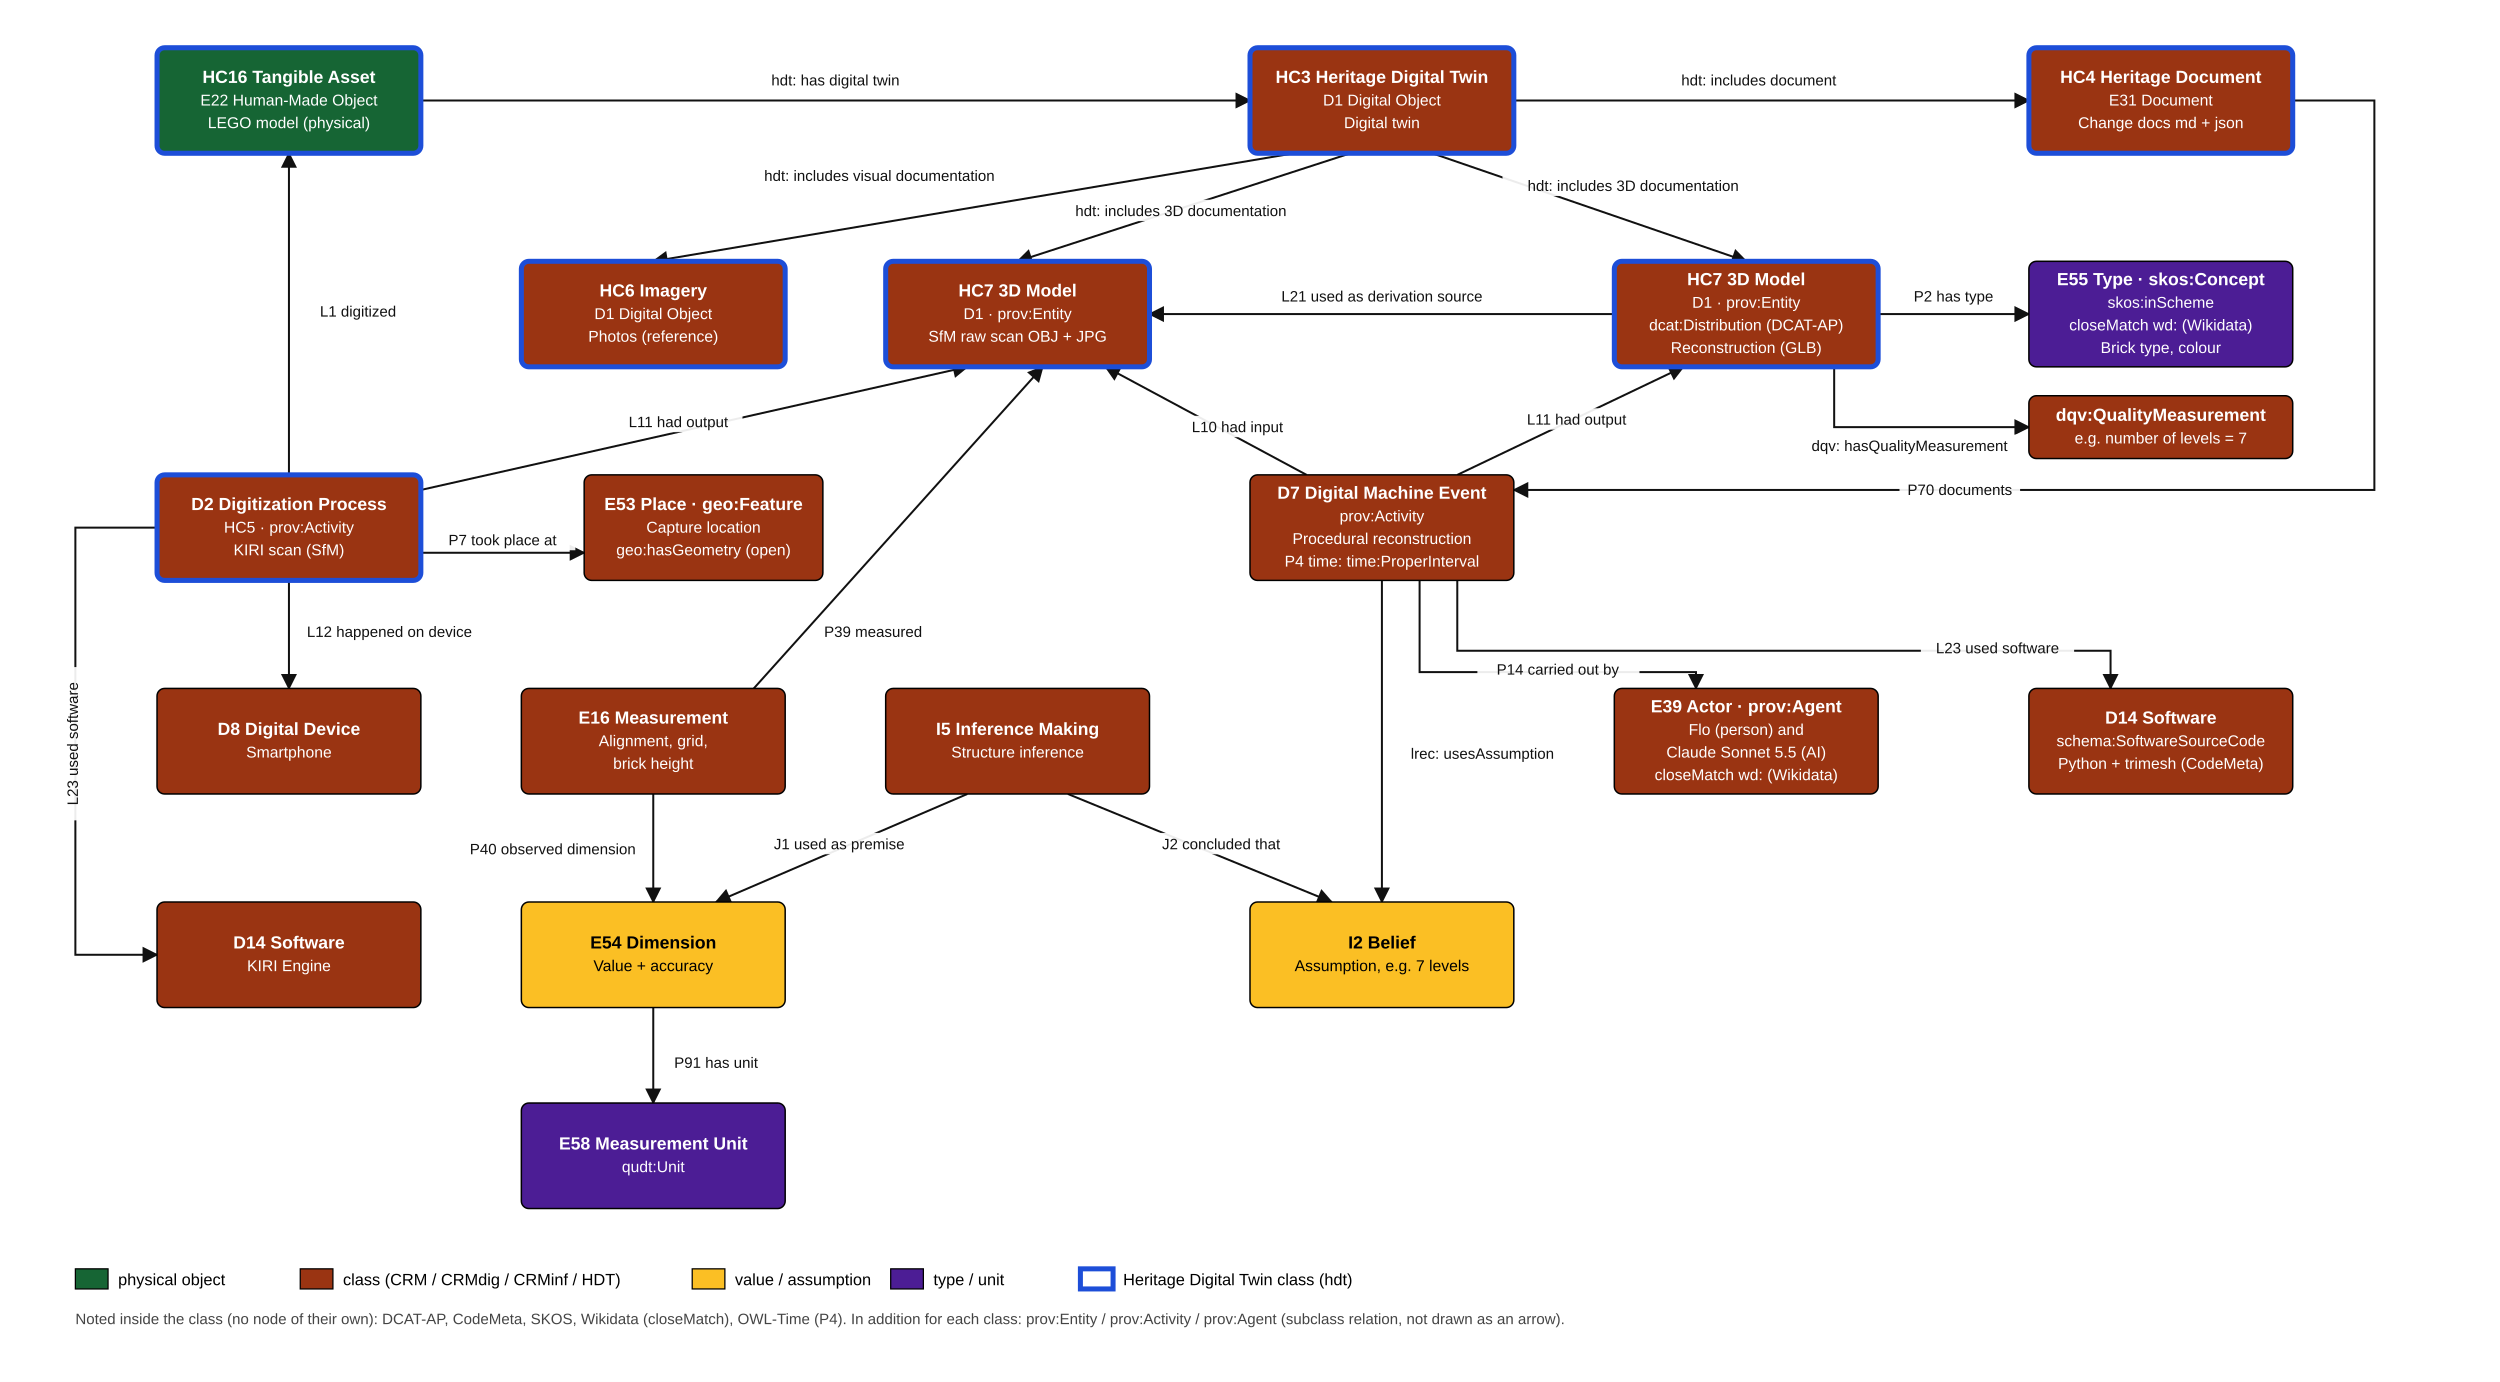
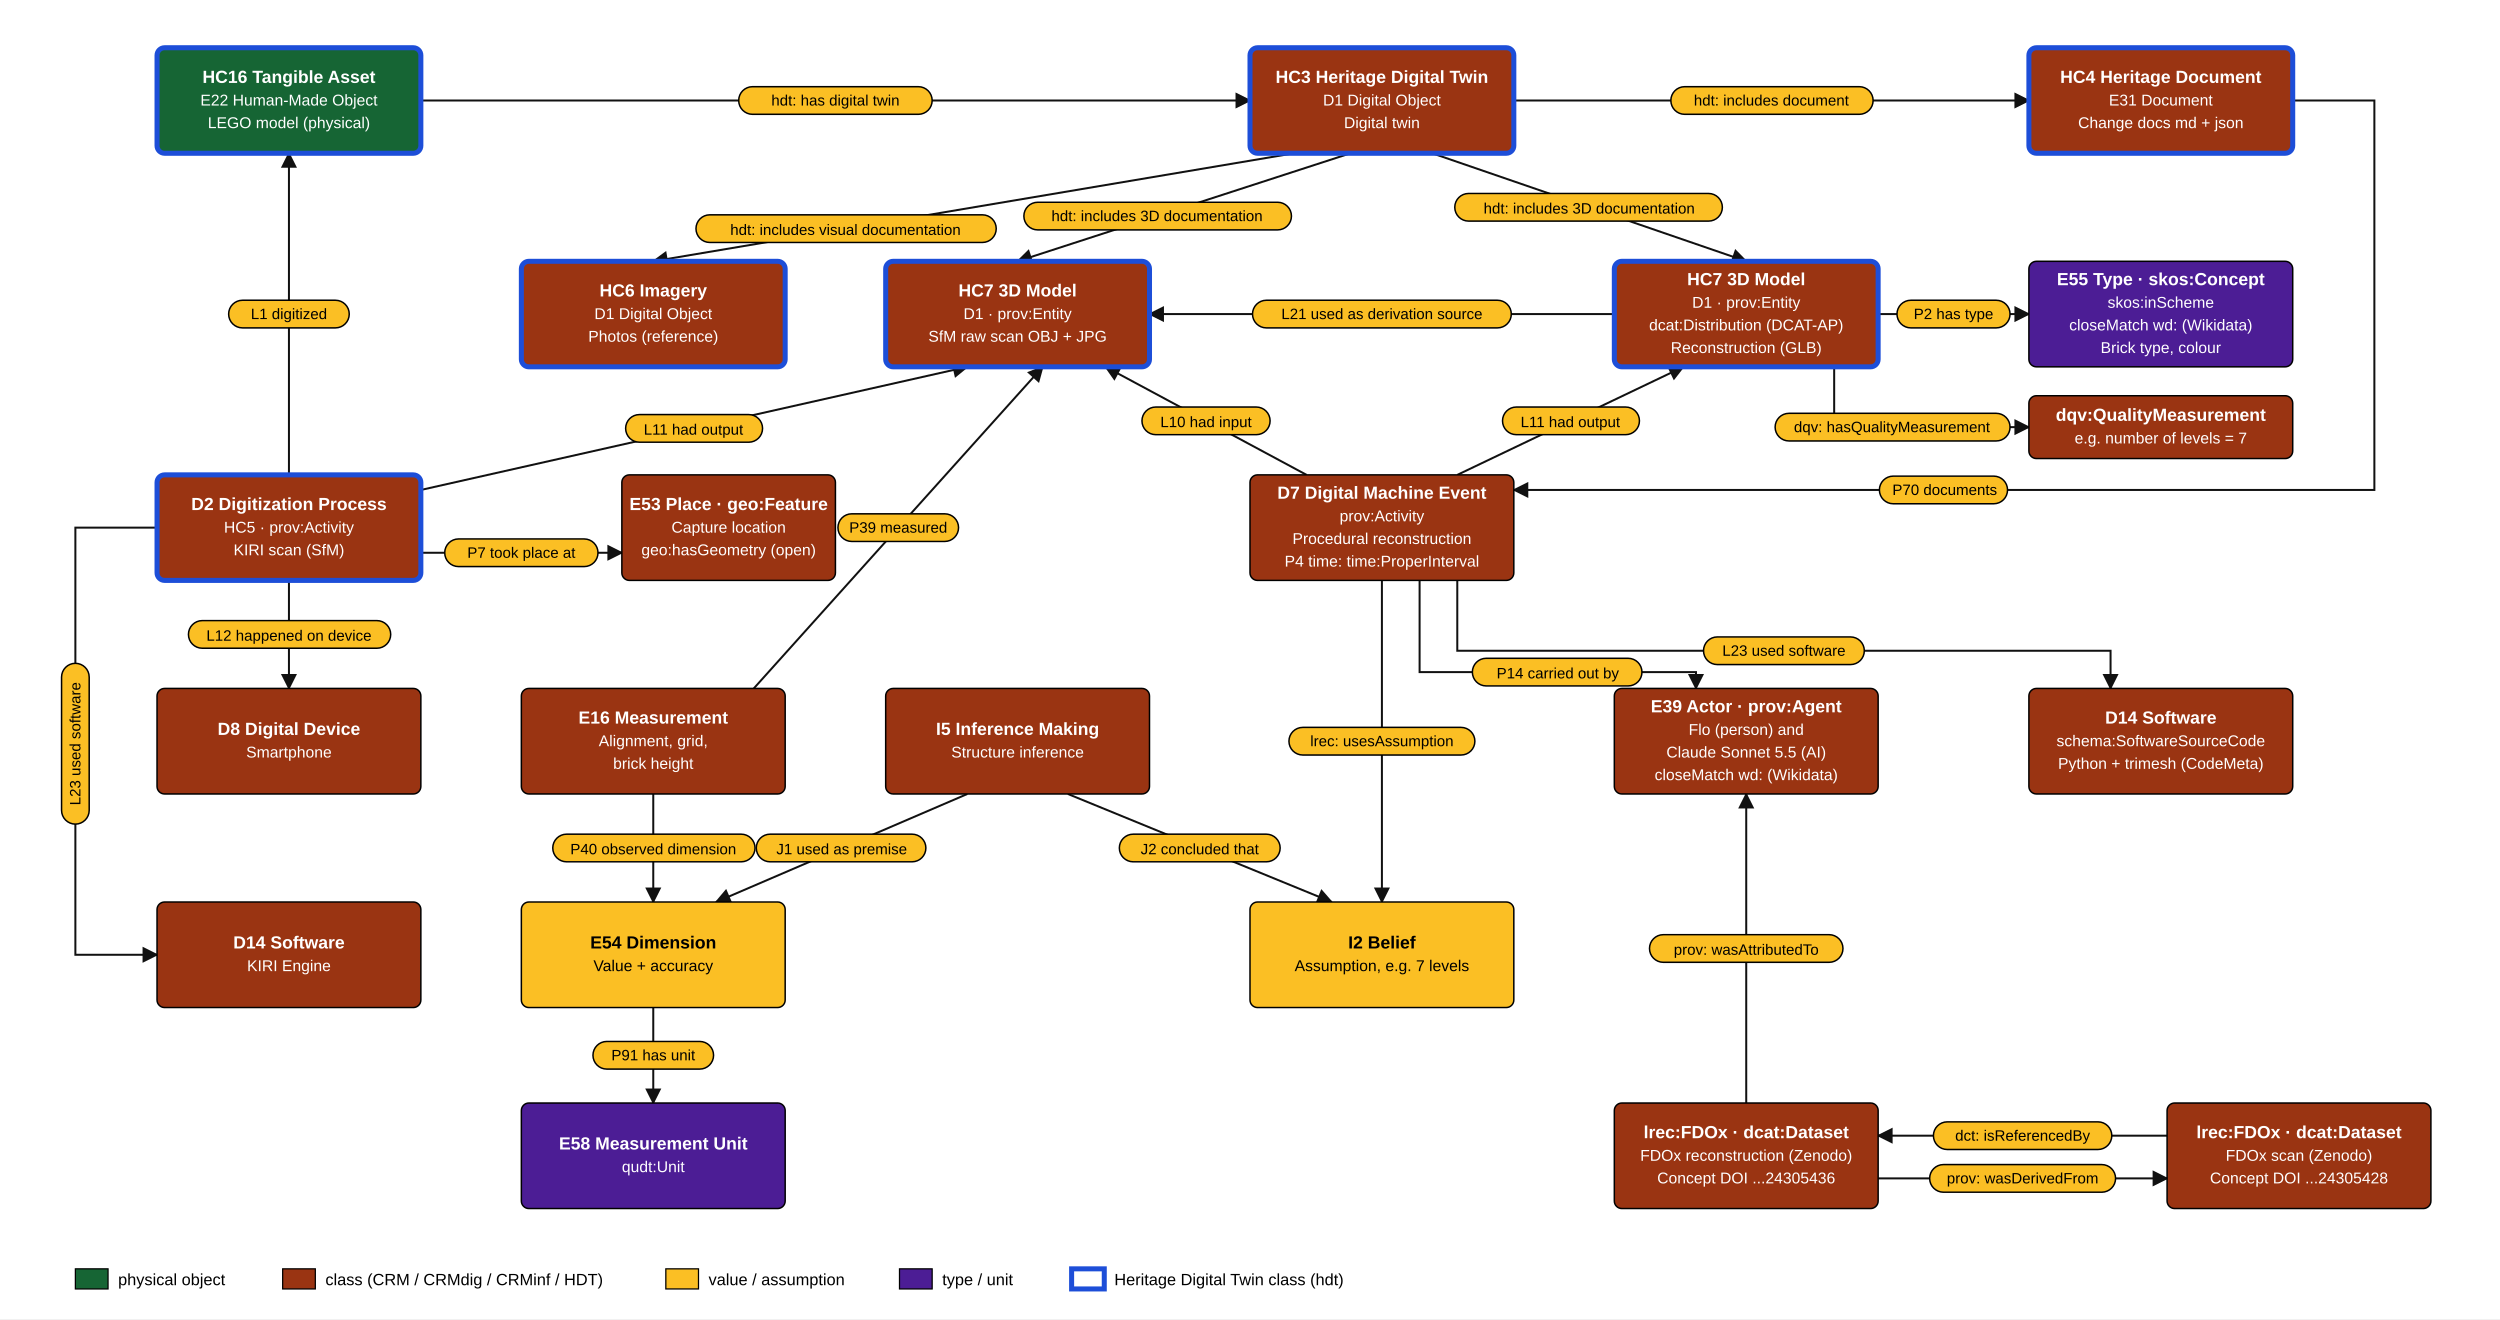
- <svg xmlns="http://www.w3.org/2000/svg" width="1990" height="1100" viewBox="0 0 1990 1100" font-family="Arial,Helvetica,sans-serif">
+ <svg xmlns="http://www.w3.org/2000/svg" width="1990" height="1050" viewBox="0 0 1990 1050" font-family="Arial,Helvetica,sans-serif">
  <defs>
    <marker id="a" viewBox="0 0 10 10" refX="9" refY="5" markerWidth="8" markerHeight="8" orient="auto-start-reverse">
      <path d="M0 0L10 5L0 10z" fill="#111" />
    </marker>
  </defs>
-   <rect width="1990" height="1100" fill="#fff" />
+   <rect width="1990" height="1050" fill="#fff" />
  <path d="M335 80 L995 80" fill="none" stroke="#111" stroke-width="1.6" marker-end="url(#a)" />
  <path d="M1030 122 L520 208" fill="none" stroke="#111" stroke-width="1.6" marker-end="url(#a)" />
  <path d="M1075 122 L810 208" fill="none" stroke="#111" stroke-width="1.6" marker-end="url(#a)" />
  <path d="M1140 122 L1390 208" fill="none" stroke="#111" stroke-width="1.6" marker-end="url(#a)" />
  <path d="M1205 80 L1615 80" fill="none" stroke="#111" stroke-width="1.6" marker-end="url(#a)" />
  <path d="M230 378 L230 122" fill="none" stroke="#111" stroke-width="1.6" marker-end="url(#a)" />
  <path d="M335 390 L770 292" fill="none" stroke="#111" stroke-width="1.6" marker-end="url(#a)" />
  <path d="M1040 378 L880 292" fill="none" stroke="#111" stroke-width="1.6" marker-end="url(#a)" />
  <path d="M1160 378 L1340 292" fill="none" stroke="#111" stroke-width="1.6" marker-end="url(#a)" />
  <path d="M1285 250 L915 250" fill="none" stroke="#111" stroke-width="1.6" marker-end="url(#a)" />
  <path d="M1495 250 L1615 250" fill="none" stroke="#111" stroke-width="1.6" marker-end="url(#a)" />
  <path d="M1825 80 L1890 80 L1890 390 L1205 390" fill="none" stroke="#111" stroke-width="1.6" marker-end="url(#a)" />
  <path d="M600 548 L830 292" fill="none" stroke="#111" stroke-width="1.6" marker-end="url(#a)" />
  <path d="M520 632 L520 718" fill="none" stroke="#111" stroke-width="1.6" marker-end="url(#a)" />
  <path d="M520 802 L520 878" fill="none" stroke="#111" stroke-width="1.6" marker-end="url(#a)" />
  <path d="M770 632 L570 718" fill="none" stroke="#111" stroke-width="1.6" marker-end="url(#a)" />
  <path d="M850 632 L1060 718" fill="none" stroke="#111" stroke-width="1.6" marker-end="url(#a)" />
  <path d="M1100 462 L1100 718" fill="none" stroke="#111" stroke-width="1.6" marker-end="url(#a)" />
  <path d="M230 462 L230 548" fill="none" stroke="#111" stroke-width="1.6" marker-end="url(#a)" />
  <path d="M125 420 L60 420 L60 760 L125 760" fill="none" stroke="#111" stroke-width="1.6" marker-end="url(#a)" />
  <path d="M1130 462 L1130 535 L1350 535 L1350 548" fill="none" stroke="#111" stroke-width="1.6" marker-end="url(#a)" />
-   <path d="M335 440 L465 440" fill="none" stroke="#111" stroke-width="1.6" marker-end="url(#a)" />
+   <path d="M335 440 L495 440" fill="none" stroke="#111" stroke-width="1.6" marker-end="url(#a)" />
  <path d="M1460 292 L1460 340 L1615 340" fill="none" stroke="#111" stroke-width="1.6" marker-end="url(#a)" />
+   <path d="M1725 904 L1495 904" fill="none" stroke="#111" stroke-width="1.6" marker-end="url(#a)" />
+   <path d="M1495 938 L1725 938" fill="none" stroke="#111" stroke-width="1.6" marker-end="url(#a)" />
+   <path d="M1390 878 L1390 632" fill="none" stroke="#111" stroke-width="1.6" marker-end="url(#a)" />
  <path d="M1160 462 L1160 518 L1680 518 L1680 548" fill="none" stroke="#111" stroke-width="1.6" marker-end="url(#a)" />
  <g>
-     <rect x="591" y="55" width="149" height="17" fill="#fff" opacity="0.92" />
-     <text x="665" y="68" font-size="12" text-anchor="middle" fill="#111">hdt: has digital twin</text>
-   </g>
-   <g>
-     <rect x="583" y="131" width="234" height="17" fill="#fff" opacity="0.92" />
-     <text x="700" y="144" font-size="12" text-anchor="middle" fill="#111">hdt: includes visual documentation</text>
-   </g>
-   <g>
-     <rect x="836" y="159" width="208" height="17" fill="#fff" opacity="0.92" />
-     <text x="940" y="172" font-size="12" text-anchor="middle" fill="#111">hdt: includes 3D documentation</text>
-   </g>
-   <g>
-     <rect x="1196" y="139" width="208" height="17" fill="#fff" opacity="0.92" />
-     <text x="1300" y="152" font-size="12" text-anchor="middle" fill="#111">hdt: includes 3D documentation</text>
-   </g>
-   <g>
-     <rect x="1322" y="55" width="155" height="17" fill="#fff" opacity="0.92" />
-     <text x="1400" y="68" font-size="12" text-anchor="middle" fill="#111">hdt: includes document</text>
-   </g>
-   <g>
-     <rect x="240" y="239" width="89" height="17" fill="#fff" opacity="0.92" />
-     <text x="285" y="252" font-size="12" text-anchor="middle" fill="#111">L1 digitized</text>
-   </g>
-   <g>
-     <rect x="489" y="327" width="102" height="17" fill="#fff" opacity="0.92" />
-     <text x="540" y="340" font-size="12" text-anchor="middle" fill="#111">L11 had output</text>
-   </g>
-   <g>
-     <rect x="937" y="331" width="96" height="17" fill="#fff" opacity="0.92" />
-     <text x="985" y="344" font-size="12" text-anchor="middle" fill="#111">L10 had input</text>
-   </g>
-   <g>
-     <rect x="1204" y="325" width="102" height="17" fill="#fff" opacity="0.92" />
-     <text x="1255" y="338" font-size="12" text-anchor="middle" fill="#111">L11 had output</text>
-   </g>
-   <g>
-     <rect x="999" y="227" width="201" height="17" fill="#fff" opacity="0.92" />
-     <text x="1100" y="240" font-size="12" text-anchor="middle" fill="#111">L21 used as derivation source</text>
-   </g>
-   <g>
-     <rect x="1514" y="227" width="83" height="17" fill="#fff" opacity="0.92" />
-     <text x="1555" y="240" font-size="12" text-anchor="middle" fill="#111">P2 has type</text>
-   </g>
-   <g>
-     <rect x="1512" y="381" width="96" height="17" fill="#fff" opacity="0.92" />
-     <text x="1560" y="394" font-size="12" text-anchor="middle" fill="#111">P70 documents</text>
-   </g>
-   <g>
-     <rect x="650" y="494" width="89" height="17" fill="#fff" opacity="0.92" />
-     <text x="695" y="507" font-size="12" text-anchor="middle" fill="#111">P39 measured</text>
-   </g>
-   <g>
-     <rect x="362" y="667" width="155" height="17" fill="#fff" opacity="0.92" />
-     <text x="440" y="680" font-size="12" text-anchor="middle" fill="#111">P40 observed dimension</text>
-   </g>
-   <g>
-     <rect x="525" y="837" width="89" height="17" fill="#fff" opacity="0.92" />
-     <text x="570" y="850" font-size="12" text-anchor="middle" fill="#111">P91 has unit</text>
-   </g>
-   <g>
-     <rect x="604" y="663" width="129" height="17" fill="#fff" opacity="0.92" />
-     <text x="668" y="676" font-size="12" text-anchor="middle" fill="#111">J1 used as premise</text>
-   </g>
-   <g>
-     <rect x="911" y="663" width="122" height="17" fill="#fff" opacity="0.92" />
-     <text x="972" y="676" font-size="12" text-anchor="middle" fill="#111">J2 concluded that</text>
-   </g>
-   <g>
-     <rect x="1109" y="591" width="142" height="17" fill="#fff" opacity="0.92" />
-     <text x="1180" y="604" font-size="12" text-anchor="middle" fill="#111">lrec: usesAssumption</text>
-   </g>
-   <g>
-     <rect x="232" y="494" width="155" height="17" fill="#fff" opacity="0.92" />
-     <text x="310" y="507" font-size="12" text-anchor="middle" fill="#111">L12 happened on device</text>
+     <rect x="588" y="69" width="154" height="22" rx="11" fill="#fbbf24" stroke="#000" stroke-width="1.2" />
+     <text x="665" y="84" font-size="12" text-anchor="middle" fill="#000">hdt: has digital twin</text>
+   </g>
+   <g>
+     <rect x="554" y="171" width="239" height="22" rx="11" fill="#fbbf24" stroke="#000" stroke-width="1.2" />
+     <text x="673" y="187" font-size="12" text-anchor="middle" fill="#000">hdt: includes visual documentation</text>
+   </g>
+   <g>
+     <rect x="815" y="161" width="213" height="22" rx="11" fill="#fbbf24" stroke="#000" stroke-width="1.2" />
+     <text x="921" y="176" font-size="12" text-anchor="middle" fill="#000">hdt: includes 3D documentation</text>
+   </g>
+   <g>
+     <rect x="1158" y="154" width="213" height="22" rx="11" fill="#fbbf24" stroke="#000" stroke-width="1.2" />
+     <text x="1265" y="170" font-size="12" text-anchor="middle" fill="#000">hdt: includes 3D documentation</text>
+   </g>
+   <g>
+     <rect x="1330" y="69" width="161" height="22" rx="11" fill="#fbbf24" stroke="#000" stroke-width="1.2" />
+     <text x="1410" y="84" font-size="12" text-anchor="middle" fill="#000">hdt: includes document</text>
+   </g>
+   <g>
+     <rect x="182" y="239" width="96" height="22" rx="11" fill="#fbbf24" stroke="#000" stroke-width="1.2" />
+     <text x="230" y="254" font-size="12" text-anchor="middle" fill="#000">L1 digitized</text>
+   </g>
+   <g>
+     <rect x="498" y="330" width="109" height="22" rx="11" fill="#fbbf24" stroke="#000" stroke-width="1.2" />
+     <text x="552" y="346" font-size="12" text-anchor="middle" fill="#000">L11 had output</text>
+   </g>
+   <g>
+     <rect x="909" y="324" width="102" height="22" rx="11" fill="#fbbf24" stroke="#000" stroke-width="1.2" />
+     <text x="960" y="340" font-size="12" text-anchor="middle" fill="#000">L10 had input</text>
+   </g>
+   <g>
+     <rect x="1196" y="324" width="109" height="22" rx="11" fill="#fbbf24" stroke="#000" stroke-width="1.2" />
+     <text x="1250" y="340" font-size="12" text-anchor="middle" fill="#000">L11 had output</text>
+   </g>
+   <g>
+     <rect x="997" y="239" width="206" height="22" rx="11" fill="#fbbf24" stroke="#000" stroke-width="1.2" />
+     <text x="1100" y="254" font-size="12" text-anchor="middle" fill="#000">L21 used as derivation source</text>
+   </g>
+   <g>
+     <rect x="1510" y="239" width="90" height="22" rx="11" fill="#fbbf24" stroke="#000" stroke-width="1.2" />
+     <text x="1555" y="254" font-size="12" text-anchor="middle" fill="#000">P2 has type</text>
+   </g>
+   <g>
+     <rect x="1496" y="379" width="102" height="22" rx="11" fill="#fbbf24" stroke="#000" stroke-width="1.2" />
+     <text x="1548" y="394" font-size="12" text-anchor="middle" fill="#000">P70 documents</text>
+   </g>
+   <g>
+     <rect x="667" y="409" width="96" height="22" rx="11" fill="#fbbf24" stroke="#000" stroke-width="1.2" />
+     <text x="715" y="424" font-size="12" text-anchor="middle" fill="#000">P39 measured</text>
+   </g>
+   <g>
+     <rect x="440" y="664" width="161" height="22" rx="11" fill="#fbbf24" stroke="#000" stroke-width="1.2" />
+     <text x="520" y="680" font-size="12" text-anchor="middle" fill="#000">P40 observed dimension</text>
+   </g>
+   <g>
+     <rect x="472" y="829" width="96" height="22" rx="11" fill="#fbbf24" stroke="#000" stroke-width="1.2" />
+     <text x="520" y="844" font-size="12" text-anchor="middle" fill="#000">P91 has unit</text>
+   </g>
+   <g>
+     <rect x="602" y="664" width="135" height="22" rx="11" fill="#fbbf24" stroke="#000" stroke-width="1.2" />
+     <text x="670" y="680" font-size="12" text-anchor="middle" fill="#000">J1 used as premise</text>
+   </g>
+   <g>
+     <rect x="891" y="664" width="128" height="22" rx="11" fill="#fbbf24" stroke="#000" stroke-width="1.2" />
+     <text x="955" y="680" font-size="12" text-anchor="middle" fill="#000">J2 concluded that</text>
+   </g>
+   <g>
+     <rect x="1026" y="579" width="148" height="22" rx="11" fill="#fbbf24" stroke="#000" stroke-width="1.2" />
+     <text x="1100" y="594" font-size="12" text-anchor="middle" fill="#000">lrec: usesAssumption</text>
+   </g>
+   <g>
+     <rect x="150" y="494" width="161" height="22" rx="11" fill="#fbbf24" stroke="#000" stroke-width="1.2" />
+     <text x="230" y="510" font-size="12" text-anchor="middle" fill="#000">L12 happened on device</text>
  </g>
  <g transform="rotate(-90 60 592)">
-     <rect x="-1" y="581" width="122" height="17" fill="#fff" opacity="0.92" />
-     <text x="60" y="594" font-size="12" text-anchor="middle" fill="#111">L23 used software</text>
-   </g>
-   <g>
-     <rect x="1176" y="524" width="129" height="17" fill="#fff" opacity="0.92" />
-     <text x="1240" y="537" font-size="12" text-anchor="middle" fill="#111">P14 carried out by</text>
-   </g>
-   <g>
-     <rect x="342" y="421" width="116" height="17" fill="#fff" opacity="0.92" />
-     <text x="400" y="434" font-size="12" text-anchor="middle" fill="#111">P7 took place at</text>
-   </g>
-   <g>
-     <rect x="1429" y="346" width="182" height="17" fill="#fff" opacity="0.92" />
-     <text x="1520" y="359" font-size="12" text-anchor="middle" fill="#111">dqv: hasQualityMeasurement</text>
-   </g>
-   <g>
-     <rect x="1529" y="507" width="122" height="17" fill="#fff" opacity="0.92" />
-     <text x="1590" y="520" font-size="12" text-anchor="middle" fill="#111">L23 used software</text>
+     <rect x="-4" y="581" width="128" height="22" rx="11" fill="#fbbf24" stroke="#000" stroke-width="1.2" />
+     <text x="60" y="596" font-size="12" text-anchor="middle" fill="#000">L23 used software</text>
+   </g>
+   <g>
+     <rect x="1172" y="524" width="135" height="22" rx="11" fill="#fbbf24" stroke="#000" stroke-width="1.2" />
+     <text x="1240" y="540" font-size="12" text-anchor="middle" fill="#000">P14 carried out by</text>
+   </g>
+   <g>
+     <rect x="354" y="429" width="122" height="22" rx="11" fill="#fbbf24" stroke="#000" stroke-width="1.2" />
+     <text x="415" y="444" font-size="12" text-anchor="middle" fill="#000">P7 took place at</text>
+   </g>
+   <g>
+     <rect x="1413" y="329" width="187" height="22" rx="11" fill="#fbbf24" stroke="#000" stroke-width="1.2" />
+     <text x="1506" y="344" font-size="12" text-anchor="middle" fill="#000">dqv: hasQualityMeasurement</text>
+   </g>
+   <g>
+     <rect x="1539" y="893" width="142" height="22" rx="11" fill="#fbbf24" stroke="#000" stroke-width="1.2" />
+     <text x="1610" y="908" font-size="12" text-anchor="middle" fill="#000">dct: isReferencedBy</text>
+   </g>
+   <g>
+     <rect x="1536" y="927" width="148" height="22" rx="11" fill="#fbbf24" stroke="#000" stroke-width="1.2" />
+     <text x="1610" y="942" font-size="12" text-anchor="middle" fill="#000">prov: wasDerivedFrom</text>
+   </g>
+   <g>
+     <rect x="1313" y="744" width="154" height="22" rx="11" fill="#fbbf24" stroke="#000" stroke-width="1.2" />
+     <text x="1390" y="760" font-size="12" text-anchor="middle" fill="#000">prov: wasAttributedTo</text>
+   </g>
+   <g>
+     <rect x="1356" y="507" width="128" height="22" rx="11" fill="#fbbf24" stroke="#000" stroke-width="1.2" />
+     <text x="1420" y="522" font-size="12" text-anchor="middle" fill="#000">L23 used software</text>
  </g>
  <rect x="125.0" y="38.0" width="210" height="84" rx="6" fill="#166534" stroke="#1d4ed8" stroke-width="4" />
  <text x="230" y="66" font-size="14" font-weight="700" text-anchor="middle" fill="#fff">HC16 Tangible Asset</text>
  <text x="230" y="84" font-size="12.5" font-weight="400" text-anchor="middle" fill="#fff">E22 Human-Made Object</text>
  <text x="230" y="102" font-size="12.5" font-weight="400" text-anchor="middle" fill="#fff">LEGO model (physical)</text>
  <rect x="995.0" y="38.0" width="210" height="84" rx="6" fill="#9a3412" stroke="#1d4ed8" stroke-width="4" />
  <text x="1100" y="66" font-size="14" font-weight="700" text-anchor="middle" fill="#fff">HC3 Heritage Digital Twin</text>
  <text x="1100" y="84" font-size="12.5" font-weight="400" text-anchor="middle" fill="#fff">D1 Digital Object</text>
  <text x="1100" y="102" font-size="12.5" font-weight="400" text-anchor="middle" fill="#fff">Digital twin</text>
  <rect x="1615.0" y="38.0" width="210" height="84" rx="6" fill="#9a3412" stroke="#1d4ed8" stroke-width="4" />
  <text x="1720" y="66" font-size="14" font-weight="700" text-anchor="middle" fill="#fff">HC4 Heritage Document</text>
  <text x="1720" y="84" font-size="12.5" font-weight="400" text-anchor="middle" fill="#fff">E31 Document</text>
  <text x="1720" y="102" font-size="12.5" font-weight="400" text-anchor="middle" fill="#fff">Change docs md + json</text>
  <rect x="415.0" y="208.0" width="210" height="84" rx="6" fill="#9a3412" stroke="#1d4ed8" stroke-width="4" />
  <text x="520" y="236" font-size="14" font-weight="700" text-anchor="middle" fill="#fff">HC6 Imagery</text>
  <text x="520" y="254" font-size="12.5" font-weight="400" text-anchor="middle" fill="#fff">D1 Digital Object</text>
  <text x="520" y="272" font-size="12.5" font-weight="400" text-anchor="middle" fill="#fff">Photos (reference)</text>
  <rect x="705.0" y="208.0" width="210" height="84" rx="6" fill="#9a3412" stroke="#1d4ed8" stroke-width="4" />
  <text x="810" y="236" font-size="14" font-weight="700" text-anchor="middle" fill="#fff">HC7 3D Model</text>
  <text x="810" y="254" font-size="12.5" font-weight="400" text-anchor="middle" fill="#fff">D1 · prov:Entity</text>
  <text x="810" y="272" font-size="12.5" font-weight="400" text-anchor="middle" fill="#fff">SfM raw scan OBJ + JPG</text>
  <rect x="1285.0" y="208.0" width="210" height="84" rx="6" fill="#9a3412" stroke="#1d4ed8" stroke-width="4" />
  <text x="1390" y="227" font-size="14" font-weight="700" text-anchor="middle" fill="#fff">HC7 3D Model</text>
  <text x="1390" y="245" font-size="12.5" font-weight="400" text-anchor="middle" fill="#fff">D1 · prov:Entity</text>
  <text x="1390" y="263" font-size="12.5" font-weight="400" text-anchor="middle" fill="#fff">dcat:Distribution (DCAT-AP)</text>
  <text x="1390" y="281" font-size="12.5" font-weight="400" text-anchor="middle" fill="#fff">Reconstruction (GLB)</text>
  <rect x="1615.0" y="208.0" width="210" height="84" rx="6" fill="#4c1d95" stroke="#000" stroke-width="1.2" />
  <text x="1720" y="227" font-size="14" font-weight="700" text-anchor="middle" fill="#fff">E55 Type · skos:Concept</text>
  <text x="1720" y="245" font-size="12.5" font-weight="400" text-anchor="middle" fill="#fff">skos:inScheme</text>
  <text x="1720" y="263" font-size="12.5" font-weight="400" text-anchor="middle" fill="#fff">closeMatch wd: (Wikidata)</text>
  <text x="1720" y="281" font-size="12.5" font-weight="400" text-anchor="middle" fill="#fff">Brick type, colour</text>
  <rect x="125.0" y="378.0" width="210" height="84" rx="6" fill="#9a3412" stroke="#1d4ed8" stroke-width="4" />
  <text x="230" y="406" font-size="14" font-weight="700" text-anchor="middle" fill="#fff">D2 Digitization Process</text>
  <text x="230" y="424" font-size="12.5" font-weight="400" text-anchor="middle" fill="#fff">HC5 · prov:Activity</text>
  <text x="230" y="442" font-size="12.5" font-weight="400" text-anchor="middle" fill="#fff">KIRI scan (SfM)</text>
  <rect x="995.0" y="378.0" width="210" height="84" rx="6" fill="#9a3412" stroke="#000" stroke-width="1.2" />
  <text x="1100" y="397" font-size="14" font-weight="700" text-anchor="middle" fill="#fff">D7 Digital Machine Event</text>
  <text x="1100" y="415" font-size="12.5" font-weight="400" text-anchor="middle" fill="#fff">prov:Activity</text>
  <text x="1100" y="433" font-size="12.5" font-weight="400" text-anchor="middle" fill="#fff">Procedural reconstruction</text>
  <text x="1100" y="451" font-size="12.5" font-weight="400" text-anchor="middle" fill="#fff">P4 time: time:ProperInterval</text>
  <rect x="1615.0" y="315.0" width="210" height="50" rx="6" fill="#9a3412" stroke="#000" stroke-width="1.2" />
  <text x="1720" y="335" font-size="14" font-weight="700" text-anchor="middle" fill="#fff">dqv:QualityMeasurement</text>
  <text x="1720" y="353" font-size="12.5" font-weight="400" text-anchor="middle" fill="#fff">e.g. number of levels = 7</text>
-   <rect x="465.0" y="378.0" width="190" height="84" rx="6" fill="#9a3412" stroke="#000" stroke-width="1.2" />
-   <text x="560" y="406" font-size="14" font-weight="700" text-anchor="middle" fill="#fff">E53 Place · geo:Feature</text>
-   <text x="560" y="424" font-size="12.5" font-weight="400" text-anchor="middle" fill="#fff">Capture location</text>
-   <text x="560" y="442" font-size="12.5" font-weight="400" text-anchor="middle" fill="#fff">geo:hasGeometry (open)</text>
+   <rect x="495.0" y="378.0" width="170" height="84" rx="6" fill="#9a3412" stroke="#000" stroke-width="1.2" />
+   <text x="580" y="406" font-size="14" font-weight="700" text-anchor="middle" fill="#fff">E53 Place · geo:Feature</text>
+   <text x="580" y="424" font-size="12.5" font-weight="400" text-anchor="middle" fill="#fff">Capture location</text>
+   <text x="580" y="442" font-size="12.5" font-weight="400" text-anchor="middle" fill="#fff">geo:hasGeometry (open)</text>
  <rect x="125.0" y="548.0" width="210" height="84" rx="6" fill="#9a3412" stroke="#000" stroke-width="1.2" />
  <text x="230" y="585" font-size="14" font-weight="700" text-anchor="middle" fill="#fff">D8 Digital Device</text>
  <text x="230" y="603" font-size="12.5" font-weight="400" text-anchor="middle" fill="#fff">Smartphone</text>
  <rect x="415.0" y="548.0" width="210" height="84" rx="6" fill="#9a3412" stroke="#000" stroke-width="1.2" />
  <text x="520" y="576" font-size="14" font-weight="700" text-anchor="middle" fill="#fff">E16 Measurement</text>
  <text x="520" y="594" font-size="12.5" font-weight="400" text-anchor="middle" fill="#fff">Alignment, grid,</text>
  <text x="520" y="612" font-size="12.5" font-weight="400" text-anchor="middle" fill="#fff">brick height</text>
  <rect x="705.0" y="548.0" width="210" height="84" rx="6" fill="#9a3412" stroke="#000" stroke-width="1.2" />
  <text x="810" y="585" font-size="14" font-weight="700" text-anchor="middle" fill="#fff">I5 Inference Making</text>
  <text x="810" y="603" font-size="12.5" font-weight="400" text-anchor="middle" fill="#fff">Structure inference</text>
  <rect x="1285.0" y="548.0" width="210" height="84" rx="6" fill="#9a3412" stroke="#000" stroke-width="1.2" />
  <text x="1390" y="567" font-size="14" font-weight="700" text-anchor="middle" fill="#fff">E39 Actor · prov:Agent</text>
  <text x="1390" y="585" font-size="12.5" font-weight="400" text-anchor="middle" fill="#fff">Flo (person) and</text>
  <text x="1390" y="603" font-size="12.5" font-weight="400" text-anchor="middle" fill="#fff">Claude Sonnet 5.5 (AI)</text>
  <text x="1390" y="621" font-size="12.5" font-weight="400" text-anchor="middle" fill="#fff">closeMatch wd: (Wikidata)</text>
  <rect x="1615.0" y="548.0" width="210" height="84" rx="6" fill="#9a3412" stroke="#000" stroke-width="1.2" />
  <text x="1720" y="576" font-size="14" font-weight="700" text-anchor="middle" fill="#fff">D14 Software</text>
  <text x="1720" y="594" font-size="12.5" font-weight="400" text-anchor="middle" fill="#fff">schema:SoftwareSourceCode</text>
  <text x="1720" y="612" font-size="12.5" font-weight="400" text-anchor="middle" fill="#fff">Python + trimesh (CodeMeta)</text>
  <rect x="125.0" y="718.0" width="210" height="84" rx="6" fill="#9a3412" stroke="#000" stroke-width="1.2" />
  <text x="230" y="755" font-size="14" font-weight="700" text-anchor="middle" fill="#fff">D14 Software</text>
  <text x="230" y="773" font-size="12.5" font-weight="400" text-anchor="middle" fill="#fff">KIRI Engine</text>
  <rect x="415.0" y="718.0" width="210" height="84" rx="6" fill="#fbbf24" stroke="#000" stroke-width="1.2" />
  <text x="520" y="755" font-size="14" font-weight="700" text-anchor="middle" fill="#000">E54 Dimension</text>
  <text x="520" y="773" font-size="12.5" font-weight="400" text-anchor="middle" fill="#000">Value + accuracy</text>
  <rect x="995.0" y="718.0" width="210" height="84" rx="6" fill="#fbbf24" stroke="#000" stroke-width="1.2" />
  <text x="1100" y="755" font-size="14" font-weight="700" text-anchor="middle" fill="#000">I2 Belief</text>
  <text x="1100" y="773" font-size="12.5" font-weight="400" text-anchor="middle" fill="#000">Assumption, e.g. 7 levels</text>
+   <rect x="1285.0" y="878.0" width="210" height="84" rx="6" fill="#9a3412" stroke="#000" stroke-width="1.2" />
+   <text x="1390" y="906" font-size="14" font-weight="700" text-anchor="middle" fill="#fff">lrec:FDOx · dcat:Dataset</text>
+   <text x="1390" y="924" font-size="12.5" font-weight="400" text-anchor="middle" fill="#fff">FDOx reconstruction (Zenodo)</text>
+   <text x="1390" y="942" font-size="12.5" font-weight="400" text-anchor="middle" fill="#fff">Concept DOI ...24305436</text>
+   <rect x="1725.0" y="878.0" width="210" height="84" rx="6" fill="#9a3412" stroke="#000" stroke-width="1.2" />
+   <text x="1830" y="906" font-size="14" font-weight="700" text-anchor="middle" fill="#fff">lrec:FDOx · dcat:Dataset</text>
+   <text x="1830" y="924" font-size="12.5" font-weight="400" text-anchor="middle" fill="#fff">FDOx scan (Zenodo)</text>
+   <text x="1830" y="942" font-size="12.5" font-weight="400" text-anchor="middle" fill="#fff">Concept DOI ...24305428</text>
  <rect x="415.0" y="878.0" width="210" height="84" rx="6" fill="#4c1d95" stroke="#000" stroke-width="1.2" />
  <text x="520" y="915" font-size="14" font-weight="700" text-anchor="middle" fill="#fff">E58 Measurement Unit</text>
  <text x="520" y="933" font-size="12.5" font-weight="400" text-anchor="middle" fill="#fff">qudt:Unit</text>
  <rect x="60" y="1010" width="26" height="16" fill="#166534" stroke="#000" />
  <text x="94" y="1023" font-size="13">physical object</text>
-   <rect x="239" y="1010" width="26" height="16" fill="#9a3412" stroke="#000" />
-   <text x="273" y="1023" font-size="13">class (CRM / CRMdig / CRMinf / HDT)</text>
-   <rect x="551" y="1010" width="26" height="16" fill="#fbbf24" stroke="#000" />
-   <text x="585" y="1023" font-size="13">value / assumption</text>
-   <rect x="709" y="1010" width="26" height="16" fill="#4c1d95" stroke="#000" />
-   <text x="743" y="1023" font-size="13">type / unit</text>
-   <rect x="860" y="1010" width="26" height="16" fill="#fff" stroke="#1d4ed8" stroke-width="4" />
-   <text x="894" y="1023" font-size="13">Heritage Digital Twin class (hdt)</text>
-   <text x="60" y="1054" font-size="12" fill="#444">Noted inside the class (no node of their own): DCAT-AP, CodeMeta, SKOS, Wikidata (closeMatch), OWL-Time (P4). In addition for each class: prov:Entity / prov:Activity / prov:Agent (subclass relation, not drawn as an arrow).</text>
+   <rect x="225" y="1010" width="26" height="16" fill="#9a3412" stroke="#000" />
+   <text x="259" y="1023" font-size="13">class (CRM / CRMdig / CRMinf / HDT)</text>
+   <rect x="530" y="1010" width="26" height="16" fill="#fbbf24" stroke="#000" />
+   <text x="564" y="1023" font-size="13">value / assumption</text>
+   <rect x="716" y="1010" width="26" height="16" fill="#4c1d95" stroke="#000" />
+   <text x="750" y="1023" font-size="13">type / unit</text>
+   <rect x="853" y="1010" width="26" height="16" fill="#fff" stroke="#1d4ed8" stroke-width="4" />
+   <text x="887" y="1023" font-size="13">Heritage Digital Twin class (hdt)</text>
</svg>
